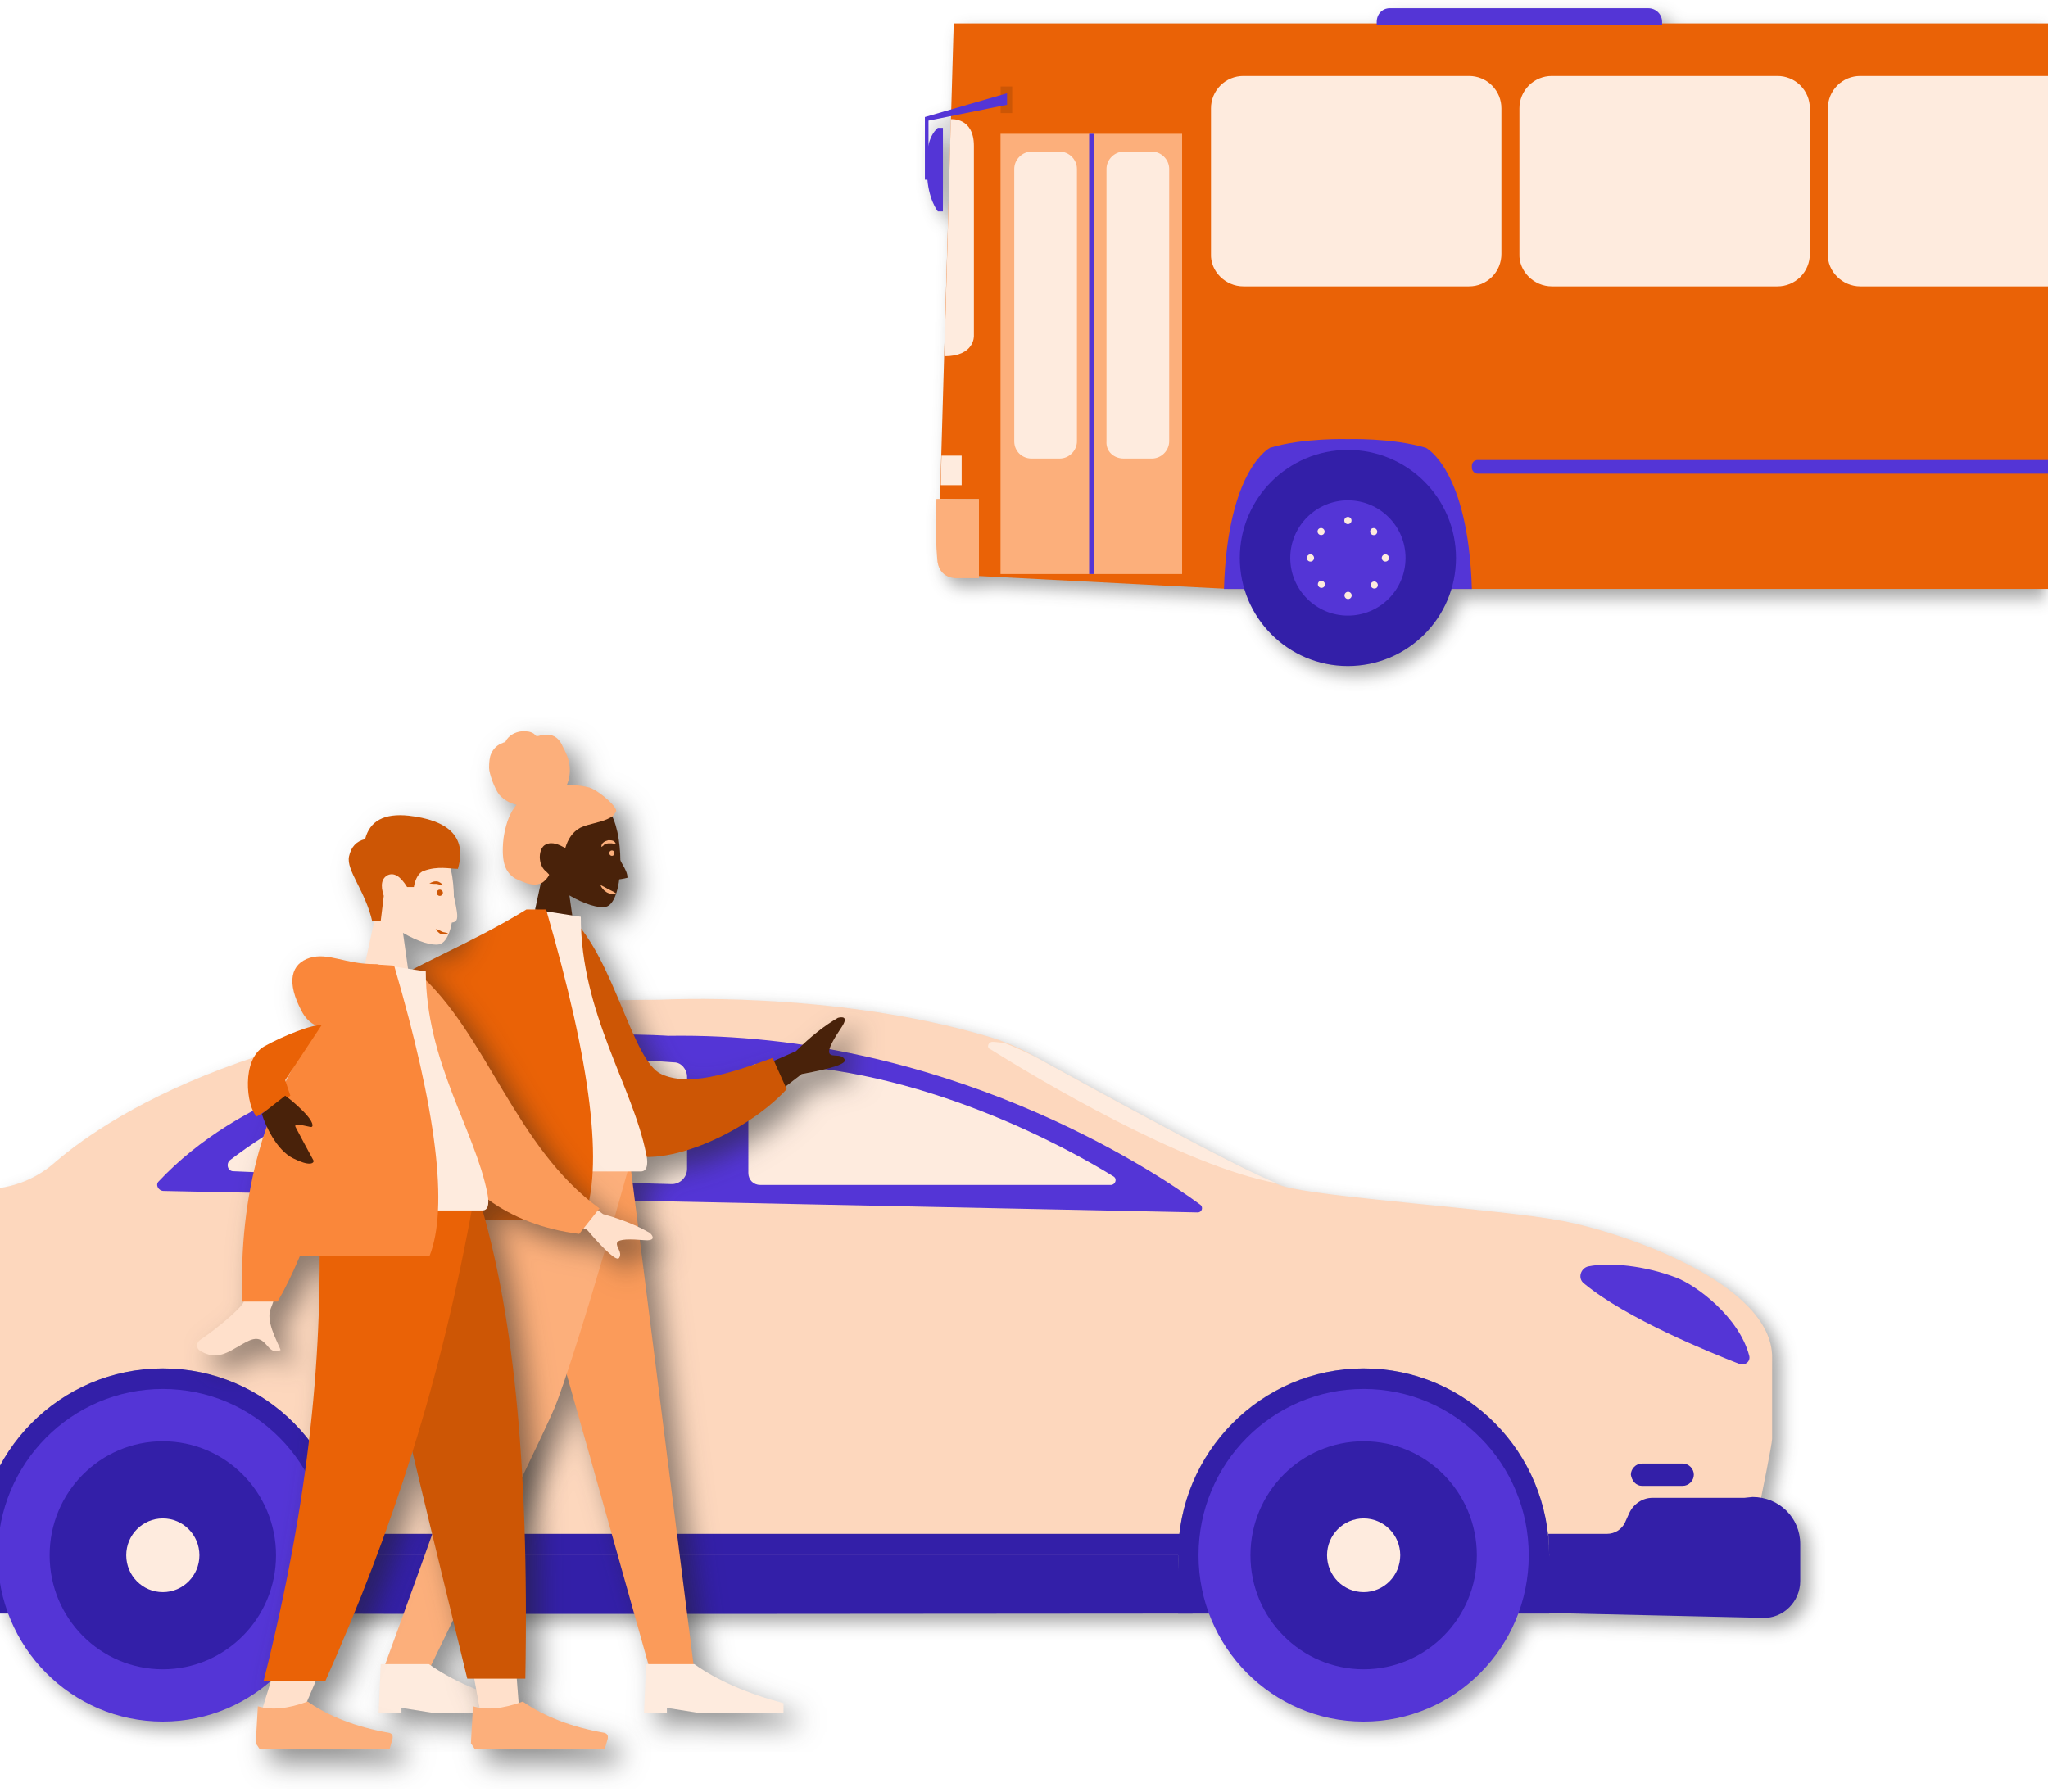
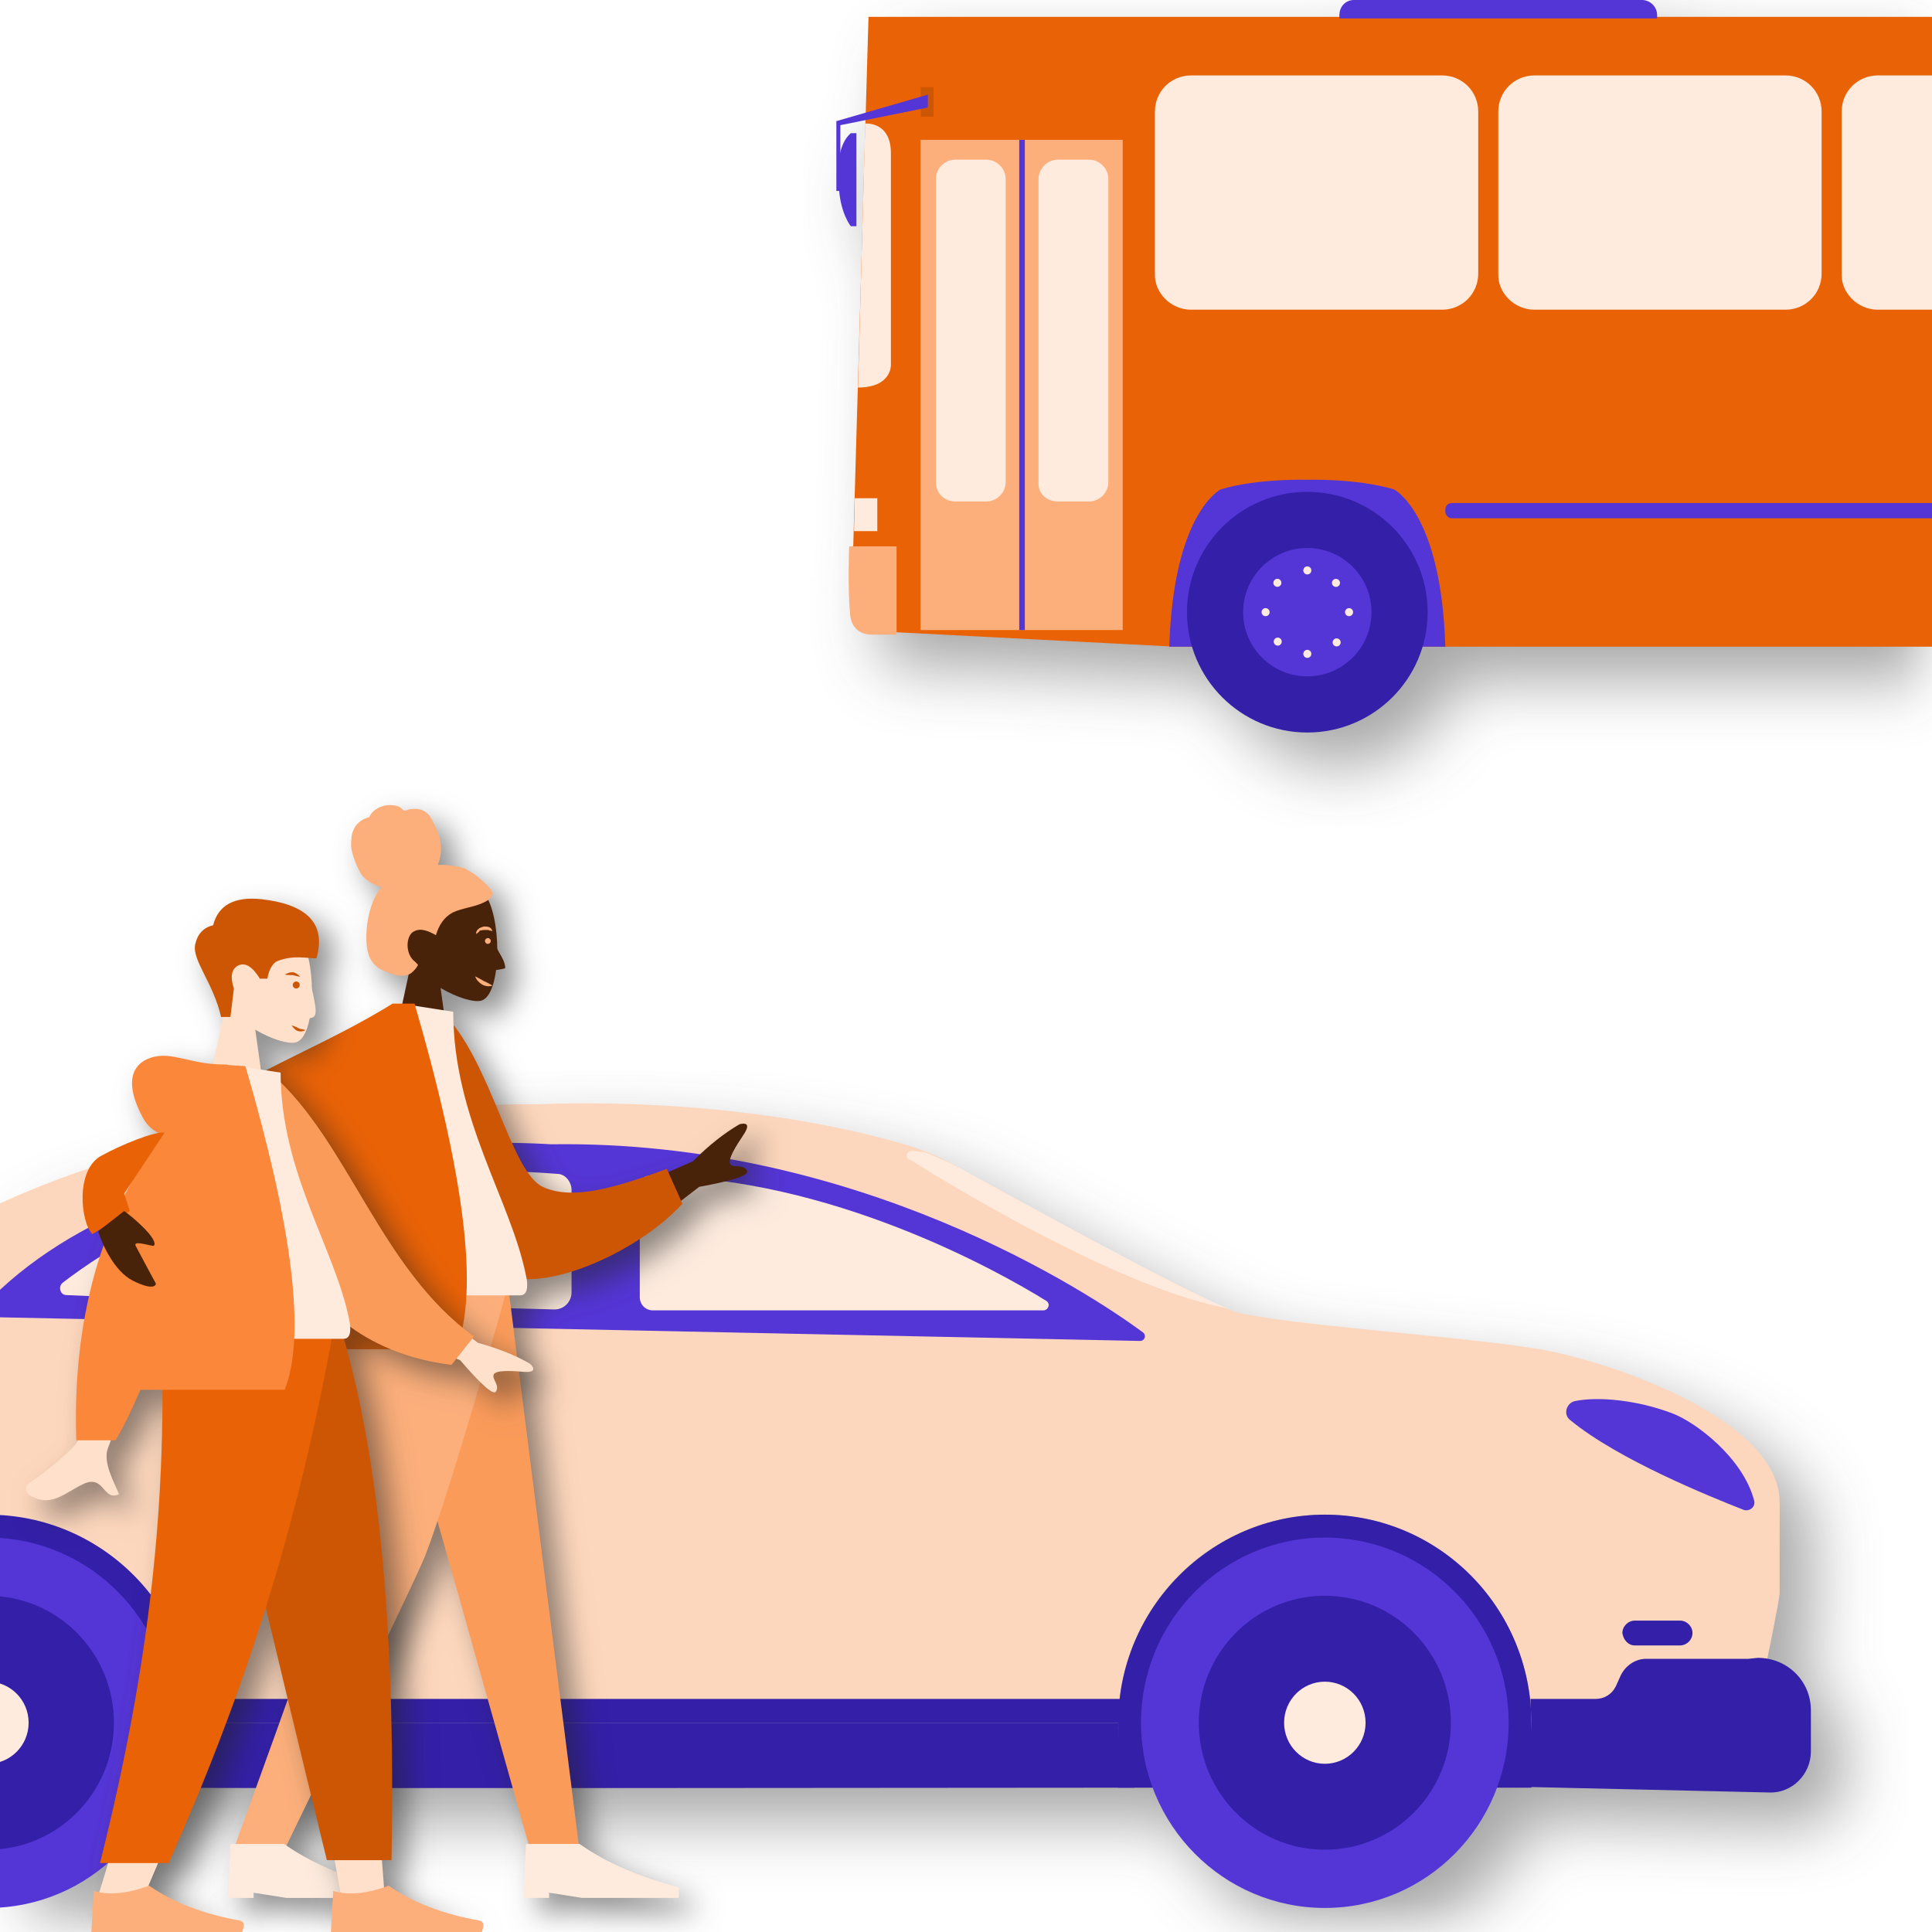
- <svg xmlns="http://www.w3.org/2000/svg" fill="none" height="217" width="248">
-   <filter id="a" color-interpolation-filters="sRGB" filterUnits="userSpaceOnUse" height="83.672" width="291.273" x="111" y="0">
+ <svg xmlns="http://www.w3.org/2000/svg" fill="none" height="60" viewBox="0 0 60 60" width="60">
+   <filter id="a" color-interpolation-filters="sRGB" filterUnits="userSpaceOnUse" height="26.749" width="86.026" x="24.974" y="-1">
    <feFlood flood-opacity="0" result="BackgroundImageFix" />
-     <feColorMatrix in="SourceAlpha" result="hardAlpha" values="0 0 0 0 0 0 0 0 0 0 0 0 0 0 0 0 0 0 127 0" />
+     <feColorMatrix in="SourceAlpha" result="hardAlpha" type="matrix" values="0 0 0 0 0 0 0 0 0 0 0 0 0 0 0 0 0 0 127 0" />
    <feOffset dx="1" dy="1" />
    <feGaussianBlur stdDeviation="1" />
-     <feColorMatrix values="0 0 0 0 0.129 0 0 0 0 0.129 0 0 0 0 0.129 0 0 0 0.4 0" />
-     <feBlend in2="BackgroundImageFix" result="effect1_dropShadow_17863_419925" />
-     <feBlend in="SourceGraphic" in2="effect1_dropShadow_17863_419925" result="shape" />
+     <feColorMatrix type="matrix" values="0 0 0 0 0.129 0 0 0 0 0.129 0 0 0 0 0.129 0 0 0 0.4 0" />
+     <feBlend in2="BackgroundImageFix" mode="normal" result="effect1_dropShadow_172_62376" />
+     <feBlend in="SourceGraphic" in2="effect1_dropShadow_172_62376" mode="normal" result="shape" />
  </filter>
-   <filter id="b" color-interpolation-filters="sRGB" filterUnits="userSpaceOnUse" height="91.518" width="249.996" x="-29" y="120">
+   <filter id="b" color-interpolation-filters="sRGB" filterUnits="userSpaceOnUse" height="28.989" width="74.24" x="-15" y="33.264">
    <feFlood flood-opacity="0" result="BackgroundImageFix" />
-     <feColorMatrix in="SourceAlpha" result="hardAlpha" values="0 0 0 0 0 0 0 0 0 0 0 0 0 0 0 0 0 0 127 0" />
+     <feColorMatrix in="SourceAlpha" result="hardAlpha" type="matrix" values="0 0 0 0 0 0 0 0 0 0 0 0 0 0 0 0 0 0 127 0" />
    <feOffset dx="1" dy="1" />
    <feGaussianBlur stdDeviation="1" />
-     <feColorMatrix values="0 0 0 0 0.129 0 0 0 0 0.129 0 0 0 0 0.129 0 0 0 0.4 0" />
-     <feBlend in2="BackgroundImageFix" result="effect1_dropShadow_17863_419925" />
-     <feBlend in="SourceGraphic" in2="effect1_dropShadow_17863_419925" result="shape" />
+     <feColorMatrix type="matrix" values="0 0 0 0 0.129 0 0 0 0 0.129 0 0 0 0 0.129 0 0 0 0.4 0" />
+     <feBlend in2="BackgroundImageFix" mode="normal" result="effect1_dropShadow_172_62376" />
+     <feBlend in="SourceGraphic" in2="effect1_dropShadow_172_62376" mode="normal" result="shape" />
  </filter>
-   <filter id="c" color-interpolation-filters="sRGB" filterUnits="userSpaceOnUse" height="125.201" width="74.741" x="32.321" y="86.978">
+   <filter id="c" color-interpolation-filters="sRGB" filterUnits="userSpaceOnUse" height="35.749" width="21.341" x="3.222" y="24.549">
    <feFlood flood-opacity="0" result="BackgroundImageFix" />
-     <feColorMatrix in="SourceAlpha" result="hardAlpha" values="0 0 0 0 0 0 0 0 0 0 0 0 0 0 0 0 0 0 127 0" />
-     <feOffset dx="1.583" dy="1.583" />
-     <feGaussianBlur stdDeviation="1.583" />
-     <feColorMatrix values="0 0 0 0 0.129 0 0 0 0 0.129 0 0 0 0 0.129 0 0 0 0.5 0" />
-     <feBlend in2="BackgroundImageFix" result="effect1_dropShadow_17863_419925" />
-     <feBlend in="SourceGraphic" in2="effect1_dropShadow_17863_419925" result="shape" />
+     <feColorMatrix in="SourceAlpha" result="hardAlpha" type="matrix" values="0 0 0 0 0 0 0 0 0 0 0 0 0 0 0 0 0 0 127 0" />
+     <feOffset dx=".452" dy=".452" />
+     <feGaussianBlur stdDeviation=".452" />
+     <feColorMatrix type="matrix" values="0 0 0 0 0.129 0 0 0 0 0.129 0 0 0 0 0.129 0 0 0 0.5 0" />
+     <feBlend in2="BackgroundImageFix" mode="normal" result="effect1_dropShadow_172_62376" />
+     <feBlend in="SourceGraphic" in2="effect1_dropShadow_172_62376" mode="normal" result="shape" />
  </filter>
-   <filter id="d" color-interpolation-filters="sRGB" filterUnits="userSpaceOnUse" height="119.495" width="61.519" x="22.276" y="97.155">
+   <filter id="d" color-interpolation-filters="sRGB" filterUnits="userSpaceOnUse" height="34.12" width="17.565" x=".354" y="27.455">
    <feFlood flood-opacity="0" result="BackgroundImageFix" />
-     <feColorMatrix in="SourceAlpha" result="hardAlpha" values="0 0 0 0 0 0 0 0 0 0 0 0 0 0 0 0 0 0 127 0" />
-     <feOffset dx="1.583" dy="1.583" />
-     <feGaussianBlur stdDeviation="1.583" />
-     <feColorMatrix values="0 0 0 0 0.129 0 0 0 0 0.129 0 0 0 0 0.129 0 0 0 0.5 0" />
-     <feBlend in2="BackgroundImageFix" result="effect1_dropShadow_17863_419925" />
-     <feBlend in="SourceGraphic" in2="effect1_dropShadow_17863_419925" result="shape" />
+     <feColorMatrix in="SourceAlpha" result="hardAlpha" type="matrix" values="0 0 0 0 0 0 0 0 0 0 0 0 0 0 0 0 0 0 127 0" />
+     <feOffset dx=".452" dy=".452" />
+     <feGaussianBlur stdDeviation=".452" />
+     <feColorMatrix type="matrix" values="0 0 0 0 0.129 0 0 0 0 0.129 0 0 0 0 0.129 0 0 0 0.5 0" />
+     <feBlend in2="BackgroundImageFix" mode="normal" result="effect1_dropShadow_172_62376" />
+     <feBlend in="SourceGraphic" in2="effect1_dropShadow_172_62376" mode="normal" result="shape" />
  </filter>
-   <g filter="url(#a)">
-     <path d="M113.832 60.427h4.625v9.337l30.368 1.57h213.884l31.764-4.973 3.229-.524s1.571 0 1.571-3.927V57.81c-.175-13.351-.698-52.62-.698-52.62s-.001-2.356-3.142-2.356H115.49z" fill="#ea6206" />
-     <path d="M153.8 54.231c4.014-1.222 9.424-1.047 9.424-1.047s5.323-.175 9.425 1.047c0 0 5.148 2.53 5.585 17.104h-30.019c.436-14.573 5.585-17.104 5.585-17.104z" fill="#5435d6" />
-     <path d="M163.222 80.672c7.23 0 13.09-5.86 13.09-13.09s-5.86-13.09-13.09-13.09c-7.229 0-13.089 5.861-13.089 13.09s5.86 13.09 13.089 13.09z" fill="#331fa8" />
-     <path d="M163.223 74.563a6.981 6.981 0 1 0 0-13.962 6.981 6.981 0 0 0 0 13.962z" fill="#5435d6" />
-     <g fill="#feebde">
-       <path d="M163.223 63.481a.437.437 0 1 0 0-.874.437.437 0 0 0 0 .874zM163.223 72.556a.437.437 0 1 0 0-.873.437.437 0 0 0 0 .873zM160.275 64.698a.435.435 0 1 0-.617-.617.437.437 0 0 0 .617.617zM166.72 71.178a.435.435 0 1 0-.617-.617.437.437 0 0 0 .617.617zM158.686 68.02a.437.437 0 1 0 0-.875.437.437 0 0 0 0 .874zM167.762 68.02a.437.437 0 1 0 0-.875.437.437 0 0 0 0 .874zM160.312 71.095a.435.435 0 1 0-.617-.617.437.437 0 0 0 .617.617zM166.648 64.705a.435.435 0 1 0-.617-.617.437.437 0 0 0 .617.617z" />
+   <clipPath id="e">
+     <path d="m0 0h60v60h-60z" />
+   </clipPath>
+   <g clip-path="url(#e)">
+     <g filter="url(#a)">
+       <path d="m26.498 16.968h1.321v2.666l8.671.449h61.071l9.069-1.42.922-.149s.449 0 .449-1.121c0-.149 0-.573 0-1.171-.05-3.812-.199-15.025-.199-15.025s0-.673-.897-.673-79.933 0-79.933 0z" fill="#ea6206" />
+       <path d="m37.909 15.199c1.146-.349 2.691-.299 2.691-.299s1.52-.05 2.691.299c0 0 1.47.723 1.595 4.884h-4.286-4.286c.125-4.161 1.595-4.884 1.595-4.884z" fill="#5435d6" />
+       <path d="m40.6 22.749c2.064 0 3.737-1.673 3.737-3.737 0-2.064-1.673-3.737-3.737-3.737s-3.737 1.673-3.737 3.737c0 2.064 1.673 3.737 3.737 3.737z" fill="#331fa8" />
+       <path d="m40.6 21.005c1.101 0 1.993-.892 1.993-1.993s-.892-1.993-1.993-1.993-1.993.892-1.993 1.993.892 1.993 1.993 1.993z" fill="#5435d6" />
+       <g fill="#feebde">
+         <path d="m40.6 17.84c.069 0 .125-.056.125-.125s-.056-.125-.125-.125-.125.056-.125.125.056.125.125.125z" />
+         <path d="m40.6 20.431c.069 0 .125-.056.125-.125s-.056-.125-.125-.125-.125.056-.125.125.056.125.125.125z" />
+         <path d="m39.758 18.188c.049-.049.049-.128 0-.176-.049-.049-.128-.049-.176 0-.049.049-.049.128 0 .176.049.049.128.049.176 0z" />
+         <path d="m41.599 20.038c.049-.049.049-.128 0-.176-.049-.049-.128-.049-.176 0-.049.049-.049.128 0 .176.049.049.128.049.176 0z" />
+         <path d="m39.304 19.136c.069 0 .125-.056.125-.125s-.056-.125-.125-.125-.125.056-.125.125.056.125.125.125z" />
+         <path d="m41.896 19.136c.069 0 .125-.056.125-.125s-.056-.125-.125-.125-.125.056-.125.125.056.125.125.125z" />
+         <path d="m39.769 20.014c.049-.049.049-.128 0-.176-.049-.049-.128-.049-.176 0-.049.049-.049.128 0 .176.049.049.128.049.176 0z" />
+         <path d="m41.578 18.19c.049-.049.049-.128 0-.176-.049-.049-.128-.049-.176 0-.049.049-.049.128 0 .176.049.049.128.049.176 0z" />
+       </g>
+       <path d="m28.588 19.567h6.279v-15.224h-6.279z" fill="#fcaf7b" />
+       <path d="m31.653 19.567h.174v-15.224h-.174z" fill="#5435d6" />
+       <path d="m32.851 15.573h.972c.324 0 .598-.274.598-.598v-9.418c0-.324-.274-.598-.598-.598h-.972c-.324 0-.598.274-.598.598v9.418c-.025.349.249.598.598.598z" fill="#feebde" />
+       <path d="m29.662 15.573h.972c.324 0 .598-.274.598-.598v-9.418c0-.324-.274-.598-.598-.598h-.972c-.324 0-.598.274-.598.598v9.418c0 .349.274.598.598.598z" fill="#feebde" />
+       <path d="m26.373 16.968h1.47v2.741h-.723s-.698.075-.723-.698c-.075-.772-.025-2.043-.025-2.043z" fill="#fcaf7b" />
+       <path d="m26.547 15.473h.698v1.022h-.723z" fill="#feebde" />
+       <path d="m26.871 3.837s.797-.075.797.922v6.578s.025.698-1.022.698z" fill="#feebde" />
+       <path d="m28.594 3.627h.399v-.922h-.399z" fill="#cd5605" />
+       <path d="m28.815 2.94-2.841.822v2.168h.124v-2.043l2.716-.548z" fill="#5435d6" />
+       <path d="m26.597 4.136v2.89h-.174s-.349-.424-.374-1.296v-.498-.149s0-.623.374-.947z" fill="#5435d6" />
+       <path d="m58.316 9.618h7.799c.623 0 1.121-.498 1.121-1.121v-5.033c0-.623-.498-1.121-1.121-1.121h-7.799c-.623 0-1.121.498-1.121 1.121v5.033c-.025.598.498 1.121 1.121 1.121z" fill="#feebde" />
+       <path d="m47.652 9.618h7.799c.623 0 1.121-.498 1.121-1.121v-5.033c0-.623-.498-1.121-1.121-1.121h-7.799c-.623 0-1.121.498-1.121 1.121v5.033c-.025.598.498 1.121 1.121 1.121z" fill="#feebde" />
+       <path d="m36.988 9.618h7.799c.623 0 1.121-.498 1.121-1.121v-5.033c0-.623-.498-1.121-1.121-1.121h-7.799c-.623 0-1.121.498-1.121 1.121v5.033c-.025.598.498 1.121 1.121 1.121z" fill="#feebde" />
+       <path d="m42.045 0h8.945c.249 0 .473.199.473.473v.1h-9.867v-.1c0-.274.199-.473.449-.473z" fill="#5435d6" />
+       <path d="m45.085 16.096h32.392c.125 0 .199-.1.199-.199v-.075c0-.125-.1-.199-.199-.199h-32.392c-.125 0-.199.1-.199.199v.075c0 .1.1.199.199.199z" fill="#5435d6" />
    </g>
-     <path d="M121.156 69.528h21.99V16.209h-21.99z" fill="#fcaf7b" />
-     <path d="M131.887 69.528h.611V16.209h-.611z" fill="#5435d6" />
-     <path d="M136.084 55.54h3.404c1.134 0 2.094-.96 2.094-2.094V20.46c0-1.134-.96-2.094-2.094-2.094h-3.404c-1.134 0-2.094.96-2.094 2.094v32.986c-.087 1.222.873 2.094 2.094 2.094zM124.915 55.54h3.403c1.134 0 2.094-.96 2.094-2.094V20.46c0-1.135-.96-2.094-2.094-2.094h-3.403c-1.135 0-2.095.96-2.095 2.094v32.986c0 1.221.96 2.094 2.095 2.094z" fill="#feebde" />
-     <path d="M113.397 60.427h5.148v9.599h-2.53s-2.444.262-2.531-2.443c-.262-2.705-.087-7.156-.087-7.156z" fill="#fcaf7b" />
-     <path d="M114.007 55.191h2.444v3.578h-2.531zM115.141 14.439s2.792-.262 2.792 3.229v23.037s.088 2.444-3.578 2.444z" fill="#feebde" />
-     <path d="M121.174 13.703h1.396v-3.229h-1.396z" fill="#cd5605" />
-     <path d="M121.948 11.297 112 14.177v7.592h.436v-7.156l9.512-1.92z" fill="#5435d6" />
-     <path d="M114.182 15.486v10.122h-.611s-1.222-1.483-1.309-4.537v-2.269s0-2.182 1.309-3.316z" fill="#5435d6" />
-     <path d="M225.27 34.684h27.313a3.91 3.91 0 0 0 3.927-3.927V13.129a3.91 3.91 0 0 0-3.927-3.926H225.27a3.91 3.91 0 0 0-3.927 3.927v17.627c-.087 2.094 1.745 3.927 3.927 3.927zM187.92 34.684h27.314a3.911 3.911 0 0 0 3.927-3.927V13.129a3.911 3.911 0 0 0-3.927-3.926H187.92a3.911 3.911 0 0 0-3.927 3.927v17.627c-.087 2.094 1.746 3.927 3.927 3.927zM150.57 34.684h27.314a3.91 3.91 0 0 0 3.927-3.927V13.129a3.91 3.91 0 0 0-3.927-3.926H150.57a3.91 3.91 0 0 0-3.926 3.927v17.627c-.088 2.094 1.745 3.927 3.926 3.927z" fill="#feebde" />
-     <path d="M168.284 1h31.327c.873 0 1.658.698 1.658 1.658v.35h-34.556v-.35c0-.96.698-1.658 1.571-1.658zM178.932 57.373h113.444c.436 0 .698-.35.698-.698v-.262a.688.688 0 0 0-.698-.698H178.932a.688.688 0 0 0-.698.698v.262c0 .349.349.698.698.698z" fill="#5435d6" />
+     <g filter="url(#b)">
+       <path d="m-11.205 41.466 5.091-.652c.765-.089 1.471-.415 2.03-.919 1.972-1.69 7.974-5.603 20.893-5.603 0 0 5.885-.326 11.27 1.245.618.178 1.177.415 1.736.741 2.03 1.127 7.415 4.091 8.504 4.447 1.324.415 7.562.8 9.711 1.216 2.148.415 7.239 2.164 7.239 4.713v2.816c0 .178-.383 2.046-.383 2.046l-.794.385c.029.889-.677 1.601-1.56 1.601h-4.973c0-3.587-2.884-6.463-6.415-6.463-3.561 0-6.415 2.905-6.415 6.463h-28.69c0-3.587-2.884-6.463-6.415-6.463-3.561 0-6.415 2.905-6.415 6.463l-6.385-.949v-8.834c-.029-1.127.824-2.105 1.972-2.253z" fill="#fdd7bd" />
+       <path d="m41.144 47.039c3.561 0 6.415 2.905 6.415 6.463v2.016h-12.83v-2.016c0-3.557 2.884-6.463 6.415-6.463z" fill="#331fa8" />
+       <path d="m-.376 47.039c3.561 0 6.415 2.905 6.415 6.463v2.016h-12.83v-2.016c0-3.557 2.854-6.463 6.415-6.463z" fill="#331fa8" />
+       <path d="m48.766 44.104c-.235-.178-.118-.534.147-.593.736-.148 1.942-.03 3.031.385.706.267 2.178 1.364 2.531 2.698.059.207-.147.356-.324.296-1.059-.415-3.914-1.571-5.385-2.787z" fill="#5435d6" />
+       <path d="m50.767 51.1h1.412c.206 0 .383-.178.383-.385s-.176-.385-.383-.385h-1.412c-.206 0-.383.178-.383.385.029.207.177.385.383.385z" fill="#331fa8" />
+       <path d="m41.144 59.253c3.153 0 5.709-2.575 5.709-5.751 0-3.176-2.556-5.751-5.709-5.751s-5.709 2.575-5.709 5.751c0 3.176 2.556 5.751 5.709 5.751z" fill="#5435d6" />
+       <path d="m41.144 57.444c2.162 0 3.914-1.765 3.914-3.943 0-2.178-1.752-3.943-3.914-3.943-2.161 0-3.914 1.765-3.914 3.943 0 2.178 1.752 3.943 3.914 3.943z" fill="#331fa8" />
+       <path d="m41.144 54.776c.699 0 1.265-.571 1.265-1.275s-.567-1.275-1.265-1.275-1.265.571-1.265 1.275.567 1.275 1.265 1.275z" fill="#feebde" />
+       <path d="m-.376 59.253c3.153 0 5.709-2.575 5.709-5.751 0-3.176-2.556-5.751-5.709-5.751-3.153 0-5.709 2.575-5.709 5.751 0 3.176 2.556 5.751 5.709 5.751z" fill="#5435d6" />
+       <path d="m-.376 57.444c2.161 0 3.914-1.765 3.914-3.943 0-2.178-1.752-3.943-3.914-3.943-2.161 0-3.914 1.765-3.914 3.943 0 2.178 1.752 3.943 3.914 3.943z" fill="#331fa8" />
+       <path d="m-.376 54.776c.699 0 1.265-.571 1.265-1.275s-.566-1.275-1.265-1.275c-.699 0-1.265.571-1.265 1.275s.567 1.275 1.265 1.275z" fill="#feebde" />
+       <path d="m28.314 35.744c.118 0 .235.03.383.03.383.148.765.326 1.118.504 1.942 1.067 6.945 3.824 8.328 4.358-3.237-.593-8.328-3.646-9.887-4.625-.177-.059-.088-.267.059-.267z" fill="#feebde" />
+       <path d="m6.01 52.761h28.779c-.029.237-.029.504-.029.741h-28.72c0-.237 0-.504-.029-.741z" fill="#331fa8" />
+       <path d="m35.406 41.644c.147 0 .206-.178.088-.267-1.648-1.216-8.857-5.988-18.391-5.84 0 0-12.065-.889-17.626 5.04-.118.119-0.0.326.177.326z" fill="#5435d6" />
+       <g fill="#feebde">
+         <path d="m19.869 36.841v3.439c0 .237.177.415.412.415h12.123c.147 0 .235-.207.088-.296-1.53-.949-6.68-3.824-12.241-3.884-.235-.03-.383.119-.383.326z" />
+         <path d="m17.75 36.96v3.172c0 .296-.235.534-.53.534l-10.917-.296c-.294 0-.5-.237-.5-.534v-1.779c0-.237.147-.445.383-.504 1.324-.385 5.973-1.512 11.123-1.097.235 0 .441.237.441.504z" />
+         <path d="m5.038 38.353v1.779c0 .119-.088.207-.206.207l-2.766-.119c-.206 0-.265-.267-.118-.385.618-.474 1.766-1.275 2.825-1.69.118-.03.265.059.265.207z" />
+       </g>
+       <path d="m6.039 53.502s.029 1.275-.412 2.016c0 .03 29.603 0 29.603 0s-.559-1.097-.5-2.016z" fill="#331fa8" />
+       <path d="m47.559 53.502c0-.237-.029-.504-.029-.741h2.03c.265 0 .5-.148.618-.385l.147-.326c.147-.326.471-.534.794-.534h3.178l.294-.03c.912 0 1.648.712 1.648 1.631v1.275c0 .712-.589 1.304-1.295 1.275l-7.798-.178c0 .03.383-.712.412-1.986z" fill="#331fa8" />
+     </g>
+     <g filter="url(#c)">
+       <path d="m11.513 39.922 2.868 10.122 2.097 7.457h1.524l-2.223-17.579z" fill="#fb9b5a" />
+       <path d="m10.742 39.922c-.072 5.223-.287 8.051-.358 8.537-.072.468-1.129 3.494-3.155 9.042h1.577c2.599-5.331 4.033-8.339 4.338-9.042.305-.703 1.237-3.548 2.635-8.537z" fill="#fcaf7b" />
+       <path d="m7.086 58.942.072-1.675h1.667c.789.558 1.81 1.009 3.083 1.351v.324h-3.011l-1.022-.162v.162z" fill="#feebde" />
+       <path d="m16.262 58.941.072-1.675h1.667c.789.558 1.81 1.009 3.083 1.351v.324h-3.011l-1.022-.162v.162z" fill="#feebde" />
+       <path d="m12.768 29.907c-.358-.432-.609-.955-.574-1.549.125-1.693 2.474-1.333 2.94-.468.466.865.412 3.044-.197 3.188-.233.054-.735-.09-1.255-.396l.323 2.287h-1.9z" fill="#49220a" />
+       <path d="m14.382 26.953c-.251-.072-.627-.108-.789-.09.09-.216.126-.45.09-.703-.036-.234-.125-.432-.233-.63-.036-.09-.09-.18-.161-.252-.072-.072-.161-.126-.269-.144-.107-.018-.215-.018-.305 0-.054.018-.09.036-.126.036-.054.018-.072-.018-.107-.054-.072-.072-.197-.108-.287-.108-.108-.018-.233 0-.341.036-.107.036-.197.09-.287.18-.036.036-.072.09-.09.126 0 .018-.018.036-.036.036-.018 0-.036 0-.054.018-.179.054-.341.198-.412.378-.054.108-.072.288-.072.486s.197.739.358.937c.161.18.376.288.592.342-.143.162-.251.378-.323.594-.072.234-.126.468-.143.72-.018.234-.018.468.036.703.054.216.161.378.341.504.09.054.179.09.269.126.09.036.179.072.269.09.179.036.376.036.52-.108.054-.054.108-.108.143-.18.018-.018.018-.036 0-.054-.018-.018-.054-.054-.072-.072-.143-.108-.215-.27-.233-.45s.036-.432.215-.504c.215-.108.466.018.663.126.09-.306.251-.558.52-.702.305-.144.645-.162.95-.306.072-.036.161-.072.215-.144.018-.036.054-.072.072-.108.018-.054-.018-.09-.036-.126-.108-.198-.61-.612-.878-.703z" fill="#fcaf7b" />
+       <path d="m15.349 29.151c0 .324.341.594.341.919-.126.036-.269.054-.394.072" fill="#49220a" />
+       <g fill="#fcaf7b">
+         <path d="m15.294 30.61c-.107.036-.233.018-.323-.036s-.179-.144-.215-.252c.107.054.179.09.269.144.072.036.161.072.269.144z" />
+         <path d="m14.792 29.007c-.018-.054.018-.126.072-.162.036-.036.107-.054.161-.072.054 0 .107 0 .161.018s.09.072.107.126c-.054-.018-.09-.018-.143-.036-.036 0-.09 0-.126 0-.036 0-.072.018-.126.018-.018.054-.072.072-.107.108z" />
+         <path d="m15.151 29.313c.05 0 .09-.04.09-.09 0-.05-.04-.09-.09-.09s-.09.04-.09.09c0 .05.04.09.09.09z" />
+       </g>
+       <path d="m18.648 37.328 2.868-1.261c.502-.504.986-.883 1.452-1.153.143-.036.376-.054.125.324-.251.378-.502.774-.412.919.107.126.394-.018.52.198.072.144-.412.306-1.488.504l-2.151 1.657z" fill="#49220a" />
+       <path d="m13.073 31.582.681-.126c1.488 1.459 2.097 4.935 3.101 5.403.932.432 2.276.018 3.854-.558l.484 1.081c-1.434 1.567-4.499 2.882-5.736 2.125-1.99-1.171-2.456-5.476-2.384-7.925z" fill="#cd5605" />
+       <path d="m10.097 40.228h6.059c.269 0 .233-.396.179-.612-.466-2.341-2.259-4.863-2.259-8.195l-1.739-.27c-1.452 2.341-1.954 5.223-2.241 9.078z" fill="#feebde" />
+       <path d="m9.488 37.868c-1.237 2.233-2.276 3.854-3.119 4.827l-2.695-3.645c.825-5.097 4.613-5.468 8.52-7.882h.018.663c1.559 5.367 2.007 8.952 1.291 10.735h-5.449c.125-1.315.394-2.684.771-4.035z" fill="#ea6206" />
+     </g>
+     <g filter="url(#d)">
+       <path d="m6.314 41.235 2.904 10.032 1.362 7.547h1.362l-1.362-17.579z" fill="#ffe0cb" />
+       <path d="m5.006 41.235c.197 5.223.125 8.051.072 8.537-.054.468-.305 3.638-2.061 9.204h1.416c2.312-5.331 3.137-8.501 3.388-9.204.269-.702 1.058-3.548 2.205-8.537z" fill="#ffe0cb" />
+       <path d="m6.243 41.235c.753 3.458 2.061 8.97 3.908 16.535h2.008c.143-7.781-.484-12.896-1.577-16.535z" fill="#cd5605" />
+       <path d="m5.006 41.235c.197 5.223-.323 10.357-1.9 16.625h2.133c2.33-5.241 3.997-10.357 5.126-16.625z" fill="#ea6206" />
+       <path d="m2.838 60.002.072-1.279c.466.144 1.04.09 1.721-.162.753.522 1.685.882 2.814 1.081.09.018.143.09.125.18v.018l-.108.378h-2.832-1.649z" fill="#fcaf7b" />
+       <path d="m10.277 60.003.072-1.279c.466.144 1.04.09 1.721-.162.753.522 1.685.882 2.814 1.081.09.018.143.09.126.18v.018l-.107.378h-2.832-1.649z" fill="#fcaf7b" />
+       <path d="m7.013 31.203c-.358-.432-.609-.955-.574-1.549.125-1.693 2.474-1.333 2.94-.468.466.865.412 3.044-.197 3.188-.233.054-.735-.09-1.255-.396l.323 2.287h-1.9z" fill="#ffe0cb" />
+       <path d="m6.869 31.599c-.233-1.063-.914-1.783-.807-2.269.072-.324.251-.522.556-.594.161-.63.663-.901 1.506-.81 1.273.144 2.043.666 1.703 1.837-.305 0-.681-.108-1.183.072-.161.054-.287.252-.341.558h-.233c-.233-.378-.448-.504-.663-.414-.215.108-.269.342-.143.72l-.108.883h-.287z" fill="#cd5605" />
+       <path d="m9.63 30.518c.072.234.125.486.161.721.036.27.018.414-.305.378" fill="#ffe0cb" />
+       <g fill="#cd5605">
+         <path d="m9.325 30.338c-.09-.018-.161-.036-.233-.054-.072 0-.161 0-.251-.018.036-.018.072-.036.125-.054.036-.018.09-.018.143-.018.072.018.161.072.215.144z" />
+         <path d="m9.2 30.698c.059 0 .108-.048.108-.108 0-.06-.048-.108-.108-.108-.059 0-.108.048-.108.108 0 .06.048.108.108.108z" />
+         <path d="m9.486 31.995c-.072.036-.161.054-.251.018s-.125-.108-.179-.162c.036 0 .09.018.125.036s.072.036.108.054.125.018.197.054z" />
+       </g>
+       <path d="m12.48 39.956 2.366 1.747c.645.18 1.183.396 1.613.648.107.09.233.288-.197.252-.43-.036-.878-.054-.932.09-.054.144.197.324.072.522-.072.126-.448-.198-1.111-.973l-2.348-.973zm-9.124.054h1.559c-.968 3.116-1.47 4.773-1.559 4.953-.179.432.197 1.081.341 1.441-.502.234-.448-.612-1.093-.324-.592.27-1.022.774-1.703.342-.09-.054-.179-.252.054-.396.556-.378 1.344-1.045 1.452-1.261.143-.27.466-1.855.95-4.755z" fill="#ffe0cb" />
+       <path d="m7.783 33.454.645-.108c2.384 2.071 3.37 6.052 6.292 8.159l-.699.883c-5.091-.63-6.345-5.494-6.238-8.934z" fill="#fb9b5a" />
+       <path d="m4.969 41.577h5.7c.269 0 .215-.378.179-.576-.43-2.197-2.133-4.575-2.133-7.691l-1.649-.252c-1.362 2.197-1.828 4.899-2.097 8.519z" fill="#feebde" />
+       <path d="m5.023 35.219c-.233-.072-.43-.234-.574-.486-.592-1.081-.376-1.693.251-1.891.645-.198 1.219.216 2.241.216.054 0 .108 0 .161.018l.52.036c1.47 5.025 1.882 8.375 1.219 10.05h-4.481c-.269.63-.52 1.153-.771 1.567h-1.219c-.125-3.746.771-6.916 2.653-9.51z" fill="#fa873a" />
+     </g>
+     <path d="m3.137 35.899c.645-.36 1.703-.78 1.972-.721l-1.255 1.891.179.54-1.165.72c-.358-.36-.538-1.981.269-2.432z" fill="#ea6206" />
+     <path d="m4.123 39.771c-.574-.288-.956-1.141-1.075-1.531l.807-.63c.09.06.341.252.627.54.358.36.358.54.269.54-.09 0-.627-.18-.538 0 .072.144.448.841.627 1.171 0 .09-.143.198-.717-.09z" fill="#49220a" />
  </g>
-   <g filter="url(#b)">
-     <path d="m-18.21 146.224 17.83-2.284a12.83 12.83 0 0 0 7.11-3.219c6.905-5.918 27.928-19.623 73.17-19.623 0 0 20.612-1.142 39.471 4.361a26.19 26.19 0 0 1 6.081 2.595c7.111 3.946 25.97 14.328 29.783 15.574 4.638 1.454 26.486 2.803 34.009 4.257 7.523 1.453 25.352 7.579 25.352 16.508v9.863c0 .623-1.34 7.164-1.34 7.164l-2.782 1.35c.103 3.115-2.37 5.606-5.462 5.606h-17.417c0-12.562-10.099-22.633-22.466-22.633-12.47 0-22.467 10.174-22.467 22.633H42.182c0-12.562-10.1-22.633-22.467-22.633-12.47 0-22.466 10.174-22.466 22.633l-22.364-3.322v-30.94c-.103-3.945 2.886-7.371 6.905-7.89z" fill="#fdd7bd" />
-     <path d="M165.129 165.743c12.469 0 22.466 10.174 22.466 22.633v7.06h-44.933v-7.06c0-12.459 10.1-22.633 22.467-22.633zM19.715 165.743c12.47 0 22.466 10.174 22.466 22.633v7.06H-2.752v-7.06c0-12.459 9.997-22.633 22.466-22.633z" fill="#331fa8" />
-     <path d="M191.821 155.464c-.825-.623-.412-1.869.515-2.077 2.576-.519 6.802-.103 10.615 1.35 2.473.935 7.626 4.776 8.863 9.448.206.727-.515 1.246-1.134 1.038-3.71-1.453-13.706-5.502-18.859-9.759z" fill="#5435d6" />
-     <path d="M198.828 179.967h4.947c.721 0 1.339-.623 1.339-1.35s-.618-1.35-1.339-1.35h-4.947c-.721 0-1.34.623-1.34 1.35.103.727.619 1.35 1.34 1.35z" fill="#331fa8" />
-     <path d="M165.128 208.518c11.042 0 19.993-9.018 19.993-20.142s-8.951-20.142-19.993-20.142-19.993 9.018-19.993 20.142 8.951 20.142 19.993 20.142z" fill="#5435d6" />
-     <path d="M165.128 202.185c7.57 0 13.707-6.183 13.707-13.809s-6.137-13.808-13.707-13.808c-7.569 0-13.706 6.182-13.706 13.808s6.137 13.809 13.706 13.809z" fill="#331fa8" />
-     <path d="M165.129 192.841c2.447 0 4.431-1.999 4.431-4.464 0-2.466-1.984-4.465-4.431-4.465-2.448 0-4.432 1.999-4.432 4.465 0 2.465 1.984 4.464 4.432 4.464z" fill="#feebde" />
-     <path d="M19.716 208.518c11.042 0 19.993-9.018 19.993-20.142s-8.951-20.142-19.993-20.142c-11.042 0-19.993 9.018-19.993 20.142s8.95 20.142 19.993 20.142z" fill="#5435d6" />
-     <path d="M19.716 202.185c7.57 0 13.707-6.183 13.707-13.809s-6.137-13.808-13.707-13.808c-7.57 0-13.706 6.182-13.706 13.808s6.136 13.809 13.706 13.809z" fill="#331fa8" />
-     <path d="M19.717 192.841c2.447 0 4.431-1.999 4.431-4.464 0-2.466-1.984-4.465-4.431-4.465-2.448 0-4.432 1.999-4.432 4.465 0 2.465 1.984 4.464 4.432 4.464zM120.196 126.186c.412 0 .824.103 1.339.103 1.34.519 2.68 1.142 3.917 1.765 6.801 3.738 24.321 13.394 29.165 15.263-11.337-2.077-29.165-12.771-34.627-16.197-.619-.208-.31-.934.206-.934z" fill="#feebde" />
-     <path d="M42.078 185.781h100.79c-.103.83-.103 1.765-.103 2.595H42.181c0-.83 0-1.765-.103-2.595z" fill="#331fa8" />
-     <path d="M145.032 146.847a.514.514 0 0 0 .309-.935c-5.771-4.257-31.02-20.972-64.41-20.453 0 0-42.254-3.115-61.732 17.65-.412.415 0 1.142.618 1.142z" fill="#5435d6" />
-     <g fill="#feebde">
-       <path d="M90.62 130.027v12.044c0 .83.617 1.453 1.442 1.453h42.459c.516 0 .825-.726.31-1.038-5.359-3.322-23.394-13.393-42.872-13.601-.825-.104-1.34.415-1.34 1.142zM83.199 130.442v11.109a1.854 1.854 0 0 1-1.855 1.869l-38.235-1.038c-1.03 0-1.752-.831-1.752-1.869v-6.229c0-.831.516-1.558 1.34-1.765 4.638-1.35 20.92-5.295 38.956-3.842.824 0 1.546.831 1.546 1.765zM38.678 135.322v6.23c0 .415-.31.726-.722.726l-9.687-.415c-.722 0-.928-.934-.412-1.35 2.164-1.661 6.183-4.464 9.893-5.918.412-.103.928.208.928.727z" />
-     </g>
-     <path d="M42.183 188.376s.103 4.465-1.443 7.06c0 .104 103.676 0 103.676 0s-1.958-3.841-1.752-7.06zM187.595 188.376c0-.83-.103-1.765-.103-2.595h7.111a2.4 2.4 0 0 0 2.164-1.35l.515-1.142c.516-1.142 1.649-1.869 2.783-1.869h11.13l1.031-.104c3.195 0 5.771 2.492 5.771 5.711v4.464c0 2.492-2.061 4.568-4.535 4.465l-27.31-.623c0 .103 1.34-2.492 1.443-6.957z" fill="#331fa8" />
-   </g>
-   <g filter="url(#c)">
-     <path d="M61.355 140.816 71.4 176.267l7.344 26.116h5.337l-7.785-61.567z" fill="#fb9b5a" />
-     <path d="M58.658 140.816c-.251 18.293-1.005 28.197-1.256 29.9-.25 1.64-3.955 12.238-11.049 31.667h5.525c9.102-18.672 14.124-29.207 15.192-31.667s4.331-12.427 9.228-29.9z" fill="#fcaf7b" />
-     <path d="m45.852 207.429.25-5.867h5.839c2.762 1.956 6.34 3.533 10.797 4.732v1.135H52.192l-3.578-.568v.568zM77.99 207.429l.251-5.867h5.839c2.762 1.956 6.34 3.533 10.797 4.732v1.135H84.331l-3.579-.568v.568z" fill="#feebde" />
-     <path d="M65.752 105.744c-1.255-1.514-2.134-3.344-2.008-5.425.439-5.93 8.663-4.668 10.295-1.64 1.632 3.028 1.444 10.66-.69 11.165-.817.189-2.575-.316-4.395-1.388l1.13 8.011H63.43z" fill="#49220a" />
-     <path d="M71.403 95.398c-.879-.252-2.197-.378-2.762-.315a4.62 4.62 0 0 0 .314-2.46c-.126-.82-.44-1.514-.816-2.208-.126-.315-.314-.63-.565-.883s-.565-.442-.942-.505a3.03 3.03 0 0 0-1.067 0c-.188.063-.314.126-.44.126-.188.064-.25-.063-.376-.189-.251-.252-.69-.378-1.004-.378-.377-.063-.817 0-1.193.126-.377.126-.69.315-1.005.63a1.916 1.916 0 0 0-.313.442c0 .063-.063.126-.126.126s-.126 0-.188.063a2.316 2.316 0 0 0-1.444 1.325c-.189.379-.251 1.01-.251 1.703s.69 2.587 1.255 3.28c.565.631 1.319 1.01 2.072 1.2-.502.567-.88 1.324-1.13 2.08-.251.821-.44 1.641-.502 2.524-.063.82-.063 1.64.125 2.46.189.757.565 1.325 1.193 1.766.314.19.628.316.942.442.313.126.627.252.941.315.628.126 1.319.126 1.82-.378.189-.189.377-.379.503-.631.063-.063.063-.126 0-.189l-.251-.253c-.502-.378-.753-.946-.816-1.577-.063-.63.125-1.513.753-1.766.753-.378 1.632.063 2.323.442.314-1.073.879-1.956 1.82-2.46 1.068-.505 2.26-.568 3.327-1.073.252-.126.565-.252.754-.504.063-.127.188-.253.25-.379.064-.19-.062-.315-.125-.441-.376-.694-2.134-2.145-3.076-2.46z" fill="#fcaf7b" />
-     <path d="M74.79 103.095c0 1.135 1.193 2.081 1.193 3.217-.44.126-.942.189-1.381.252" fill="#49220a" />
-     <g fill="#fcaf7b">
-       <path d="M74.6 108.204a1.406 1.406 0 0 1-1.13-.126c-.314-.19-.628-.505-.753-.883.376.189.628.315.941.504.251.126.565.253.942.505zM72.843 102.59c-.063-.189.062-.442.25-.568.126-.126.377-.189.565-.252.189 0 .377 0 .566.063.188.063.313.252.376.441-.188-.063-.314-.063-.502-.126h-.44c-.125 0-.25.063-.439.063-.063.19-.25.253-.377.379zM74.099 103.662a.314.314 0 0 0 .314-.315.315.315 0 1 0-.628 0c0 .174.14.315.314.315z" />
-     </g>
-     <path d="m86.344 131.733 10.044-4.415c1.758-1.767 3.453-3.091 5.085-4.038.502-.126 1.318-.189.439 1.136s-1.757 2.712-1.444 3.217c.377.441 1.381-.063 1.821.694.251.504-1.444 1.072-5.21 1.766l-7.534 5.803z" fill="#49220a" />
-     <path d="m66.821 111.61 2.385-.442c5.21 5.11 7.345 17.284 10.86 18.925 3.265 1.513 7.973.063 13.498-1.956l1.695 3.785c-5.023 5.488-15.757 10.093-20.089 7.443-6.968-4.1-8.6-19.176-8.349-27.755z" fill="#cd5605" />
-     <path d="M56.397 141.888h21.218c.942 0 .816-1.387.628-2.144-1.633-8.201-7.91-17.032-7.91-28.702l-6.09-.946c-5.084 8.2-6.842 18.293-7.846 31.792z" fill="#feebde" />
-     <path d="M54.265 133.624c-4.332 7.822-7.973 13.499-10.923 16.906l-9.438-12.767c2.888-17.852 16.155-19.152 29.84-27.605h2.386c5.461 18.798 7.03 31.351 4.52 37.596H51.565c.439-4.605 1.38-9.399 2.699-14.13z" fill="#ea6206" />
-   </g>
-   <g filter="url(#d)">
-     <path d="m43.148 145.414 10.17 35.135 4.771 26.431h4.771l-4.77-61.566z" fill="#ffe0cb" />
-     <path d="M38.566 145.414c.69 18.293.44 28.196.25 29.9-.187 1.64-1.066 12.742-7.218 32.234h4.959c8.098-18.672 10.986-29.774 11.865-32.234.941-2.46 3.704-12.427 7.721-29.9z" fill="#ffe0cb" />
-     <path d="M42.898 145.414c2.637 12.111 7.22 31.414 13.686 57.907h7.03c.503-27.25-1.694-45.165-5.524-57.907z" fill="#cd5605" />
-     <path d="M38.568 145.414c.69 18.293-1.13 36.271-6.654 58.223h7.47c8.161-18.357 14-36.271 17.954-58.223z" fill="#ea6206" />
-     <path d="m30.97 211.143.252-4.479c1.632.505 3.64.316 6.026-.568 2.637 1.83 5.901 3.091 9.856 3.785.314.063.502.316.44.631v.063l-.377 1.325H31.473zM57.025 211.143l.251-4.479c1.633.505 3.641.316 6.027-.568 2.637 1.83 5.901 3.091 9.856 3.785.314.063.502.316.44.631v.063l-.377 1.325H57.528z" fill="#fcaf7b" />
-     <path d="M45.596 110.278c-1.255-1.514-2.134-3.343-2.009-5.425.44-5.93 8.663-4.668 10.296-1.64s1.444 10.661-.69 11.166c-.817.189-2.575-.316-4.395-1.388l1.13 8.011h-6.655z" fill="#ffe0cb" />
-     <path d="M45.092 111.666c-.817-3.722-3.202-6.245-2.825-7.948.25-1.136.878-1.829 1.946-2.082.565-2.208 2.322-3.154 5.273-2.838 4.457.504 7.156 2.334 5.964 6.434-1.068 0-2.386-.379-4.144.252-.565.189-1.004.883-1.192 1.956h-.816c-.816-1.325-1.57-1.767-2.323-1.451-.753.378-.942 1.198-.502 2.523l-.377 3.091h-1.004z" fill="#cd5605" />
-     <path d="M54.76 107.881c.251.82.44 1.703.565 2.523.126.946.063 1.451-1.067 1.325" fill="#ffe0cb" />
-     <g fill="#cd5605">
-       <path d="M53.691 107.25c-.314-.063-.565-.126-.816-.189-.251 0-.565 0-.879-.063a3.05 3.05 0 0 1 .44-.189c.125-.063.313-.063.502-.063.25.063.565.252.753.504zM53.254 108.512a.378.378 0 0 0 0-.757.378.378 0 0 0 0 .757zM54.257 113.054c-.251.126-.565.189-.88.063-.313-.126-.439-.379-.627-.568.126 0 .314.063.44.126l.376.189c.126.064.44.064.69.19z" />
-     </g>
-     <path d="m64.744 140.935 8.286 6.119c2.26.631 4.143 1.388 5.65 2.271.377.315.816 1.009-.69.883-1.507-.126-3.077-.189-3.265.315-.188.505.69 1.136.251 1.83-.251.441-1.57-.694-3.892-3.407l-8.224-3.406zm-31.953.189h5.461c-3.39 10.913-5.147 16.717-5.461 17.347-.628 1.514.69 3.785 1.192 5.047-1.757.82-1.57-2.145-3.829-1.136-2.072.947-3.578 2.713-5.964 1.199-.314-.189-.627-.883.189-1.388 1.946-1.325 4.708-3.659 5.084-4.415.503-.947 1.633-6.498 3.328-16.654z" fill="#ffe0cb" />
-     <path d="m48.295 118.163 2.26-.378c8.35 7.254 11.802 21.195 22.035 28.575l-2.449 3.091c-17.828-2.208-22.222-19.24-21.846-31.288z" fill="#fb9b5a" />
-     <path d="M38.44 146.612h19.962c.942 0 .754-1.325.628-2.019-1.506-7.696-7.47-16.022-7.47-26.935l-5.776-.883c-4.77 7.695-6.403 17.158-7.344 29.837z" fill="#feebde" />
-     <path d="M38.63 124.345c-.816-.253-1.506-.82-2.009-1.704-2.071-3.784-1.318-5.929.88-6.623 2.26-.694 4.268.757 7.846.757.189 0 .377 0 .565.063l1.82.126c5.148 17.6 6.592 29.333 4.27 35.199H36.306c-.941 2.208-1.82 4.037-2.699 5.488H29.34c-.44-13.121 2.7-24.223 9.291-33.306z" fill="#fa873a" />
-   </g>
-   <path d="M32.02 126.725c2.26-1.262 5.965-2.734 6.906-2.523l-4.394 6.623.628 1.892-4.08 2.524c-1.256-1.262-1.884-6.939.94-8.516z" fill="#ea6206" />
-   <path d="M35.474 140.287c-2.01-1.01-3.348-3.995-3.767-5.362l2.825-2.208c.314.21 1.193.883 2.197 1.892 1.256 1.262 1.256 1.893.942 1.893-.314 0-2.197-.631-1.883 0 .25.505 1.569 2.944 2.197 4.1 0 .315-.503.694-2.511-.315z" fill="#49220a" />
</svg>
